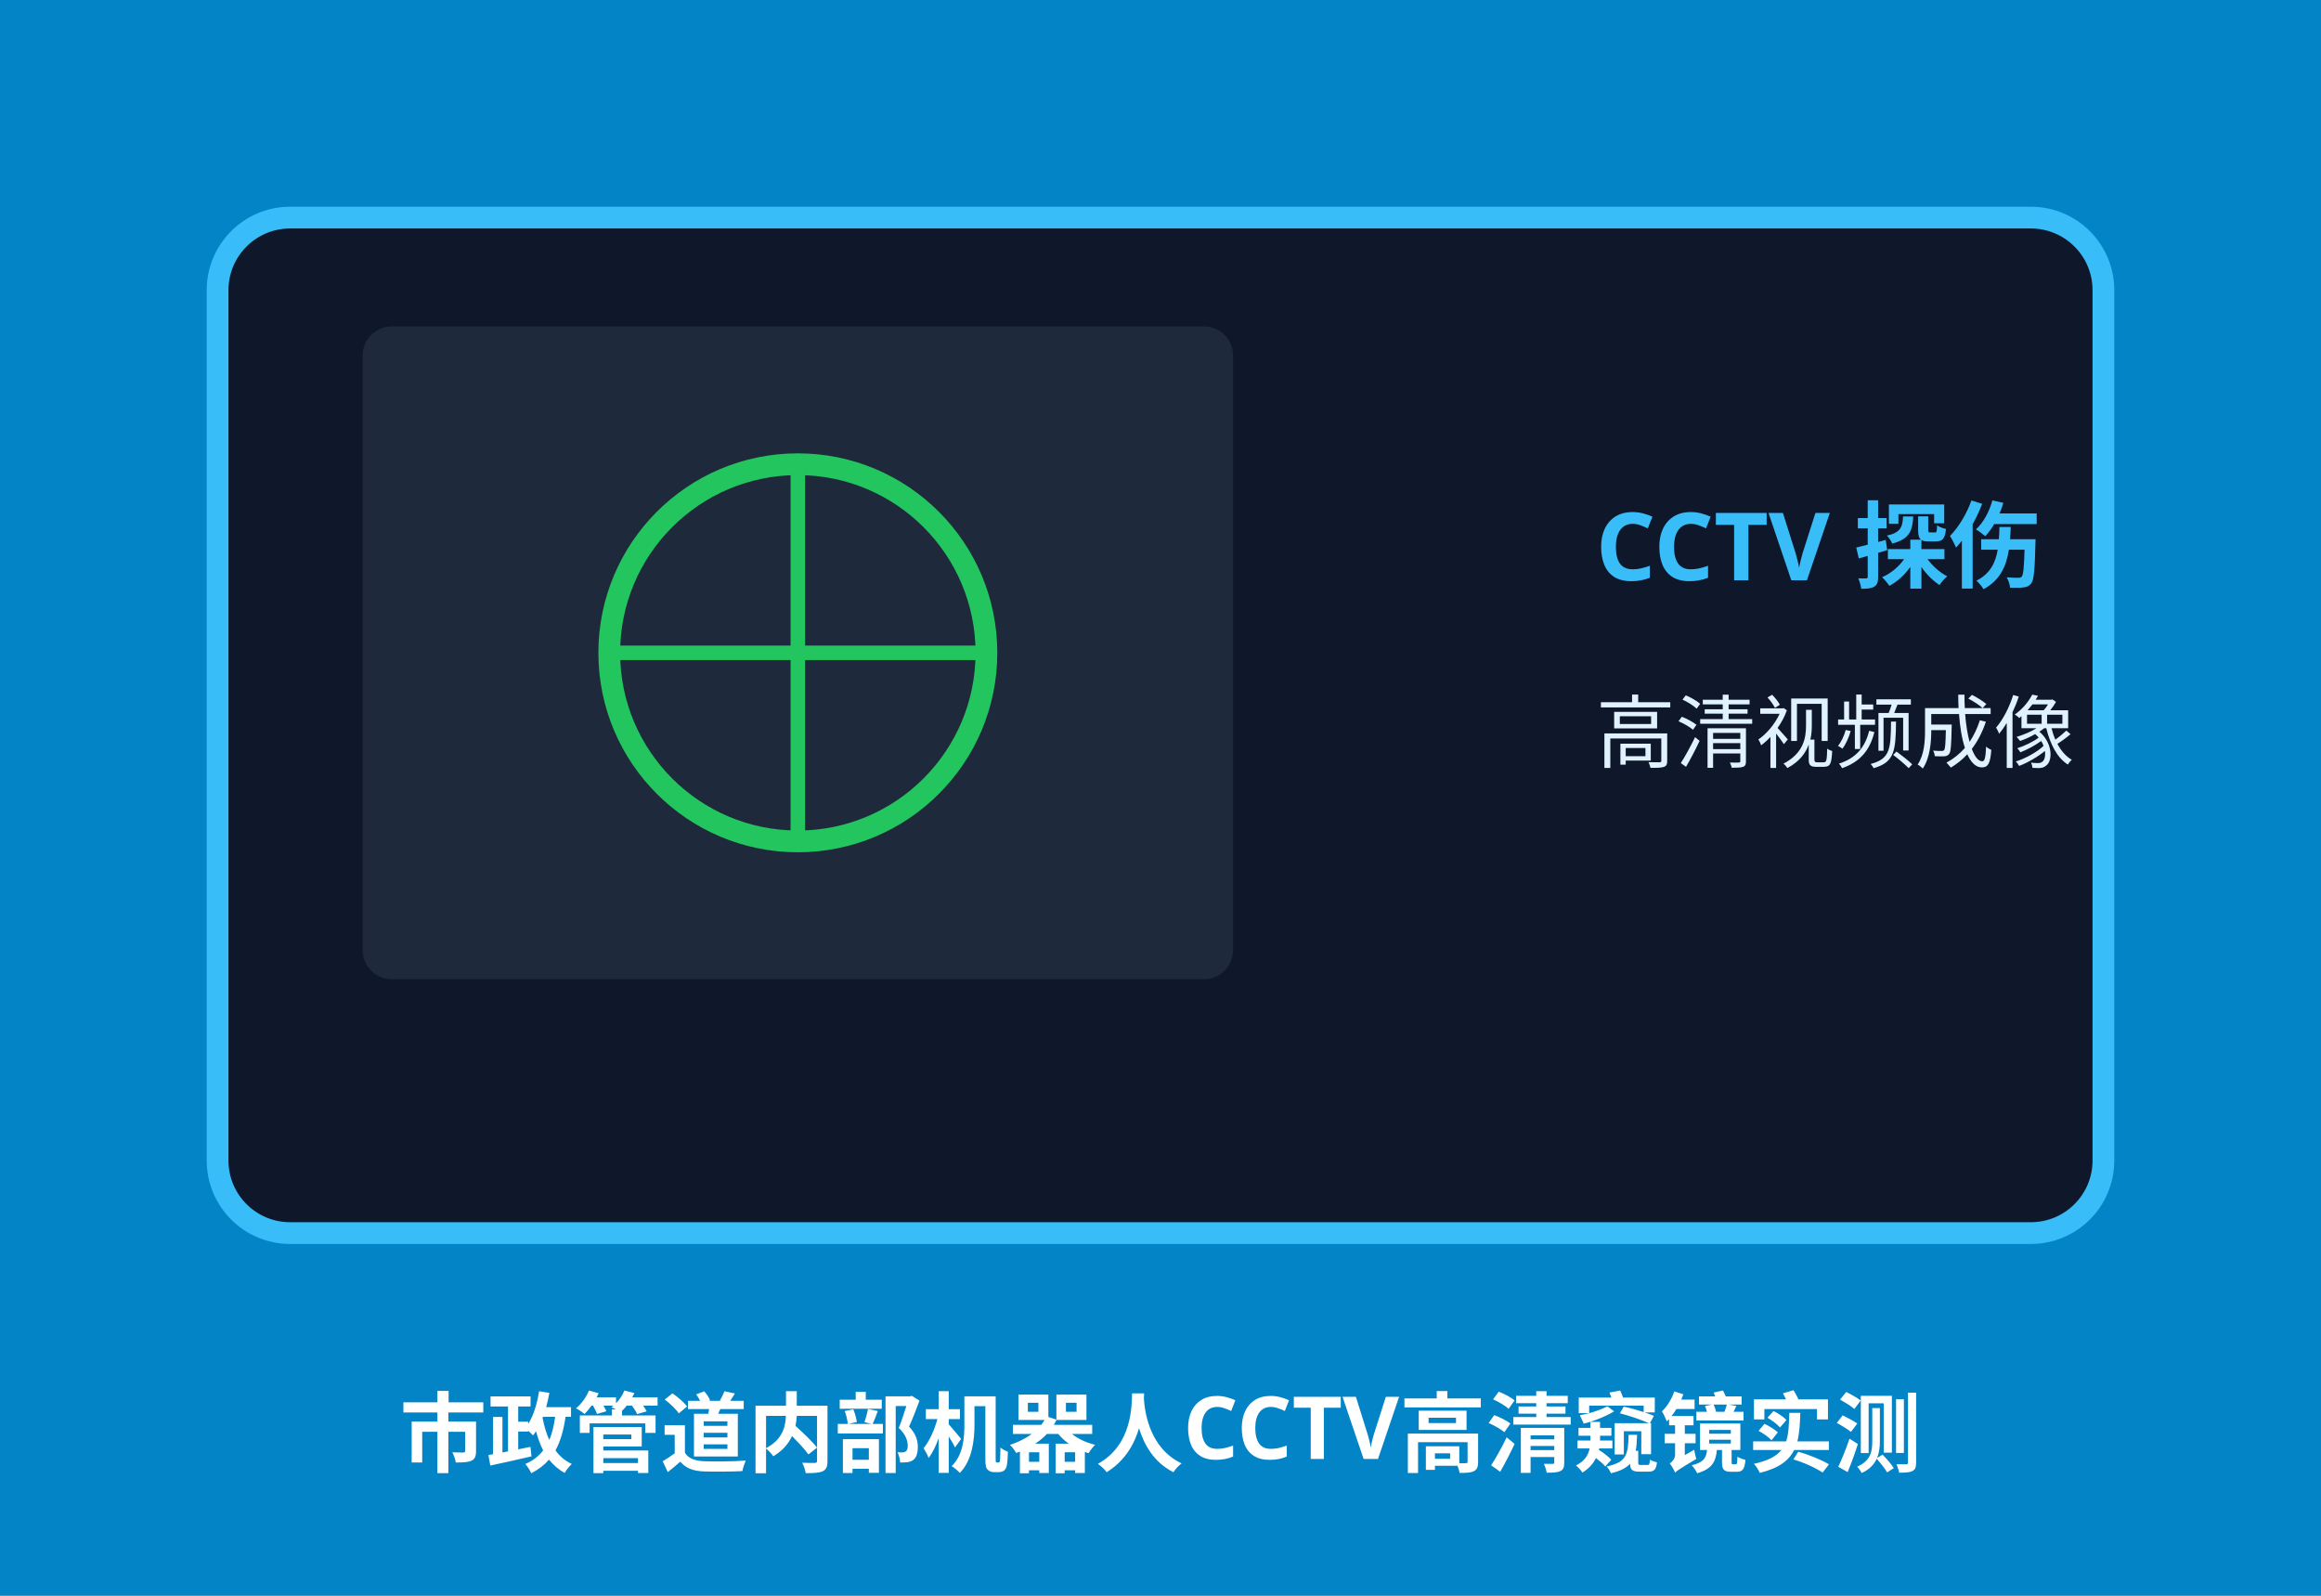
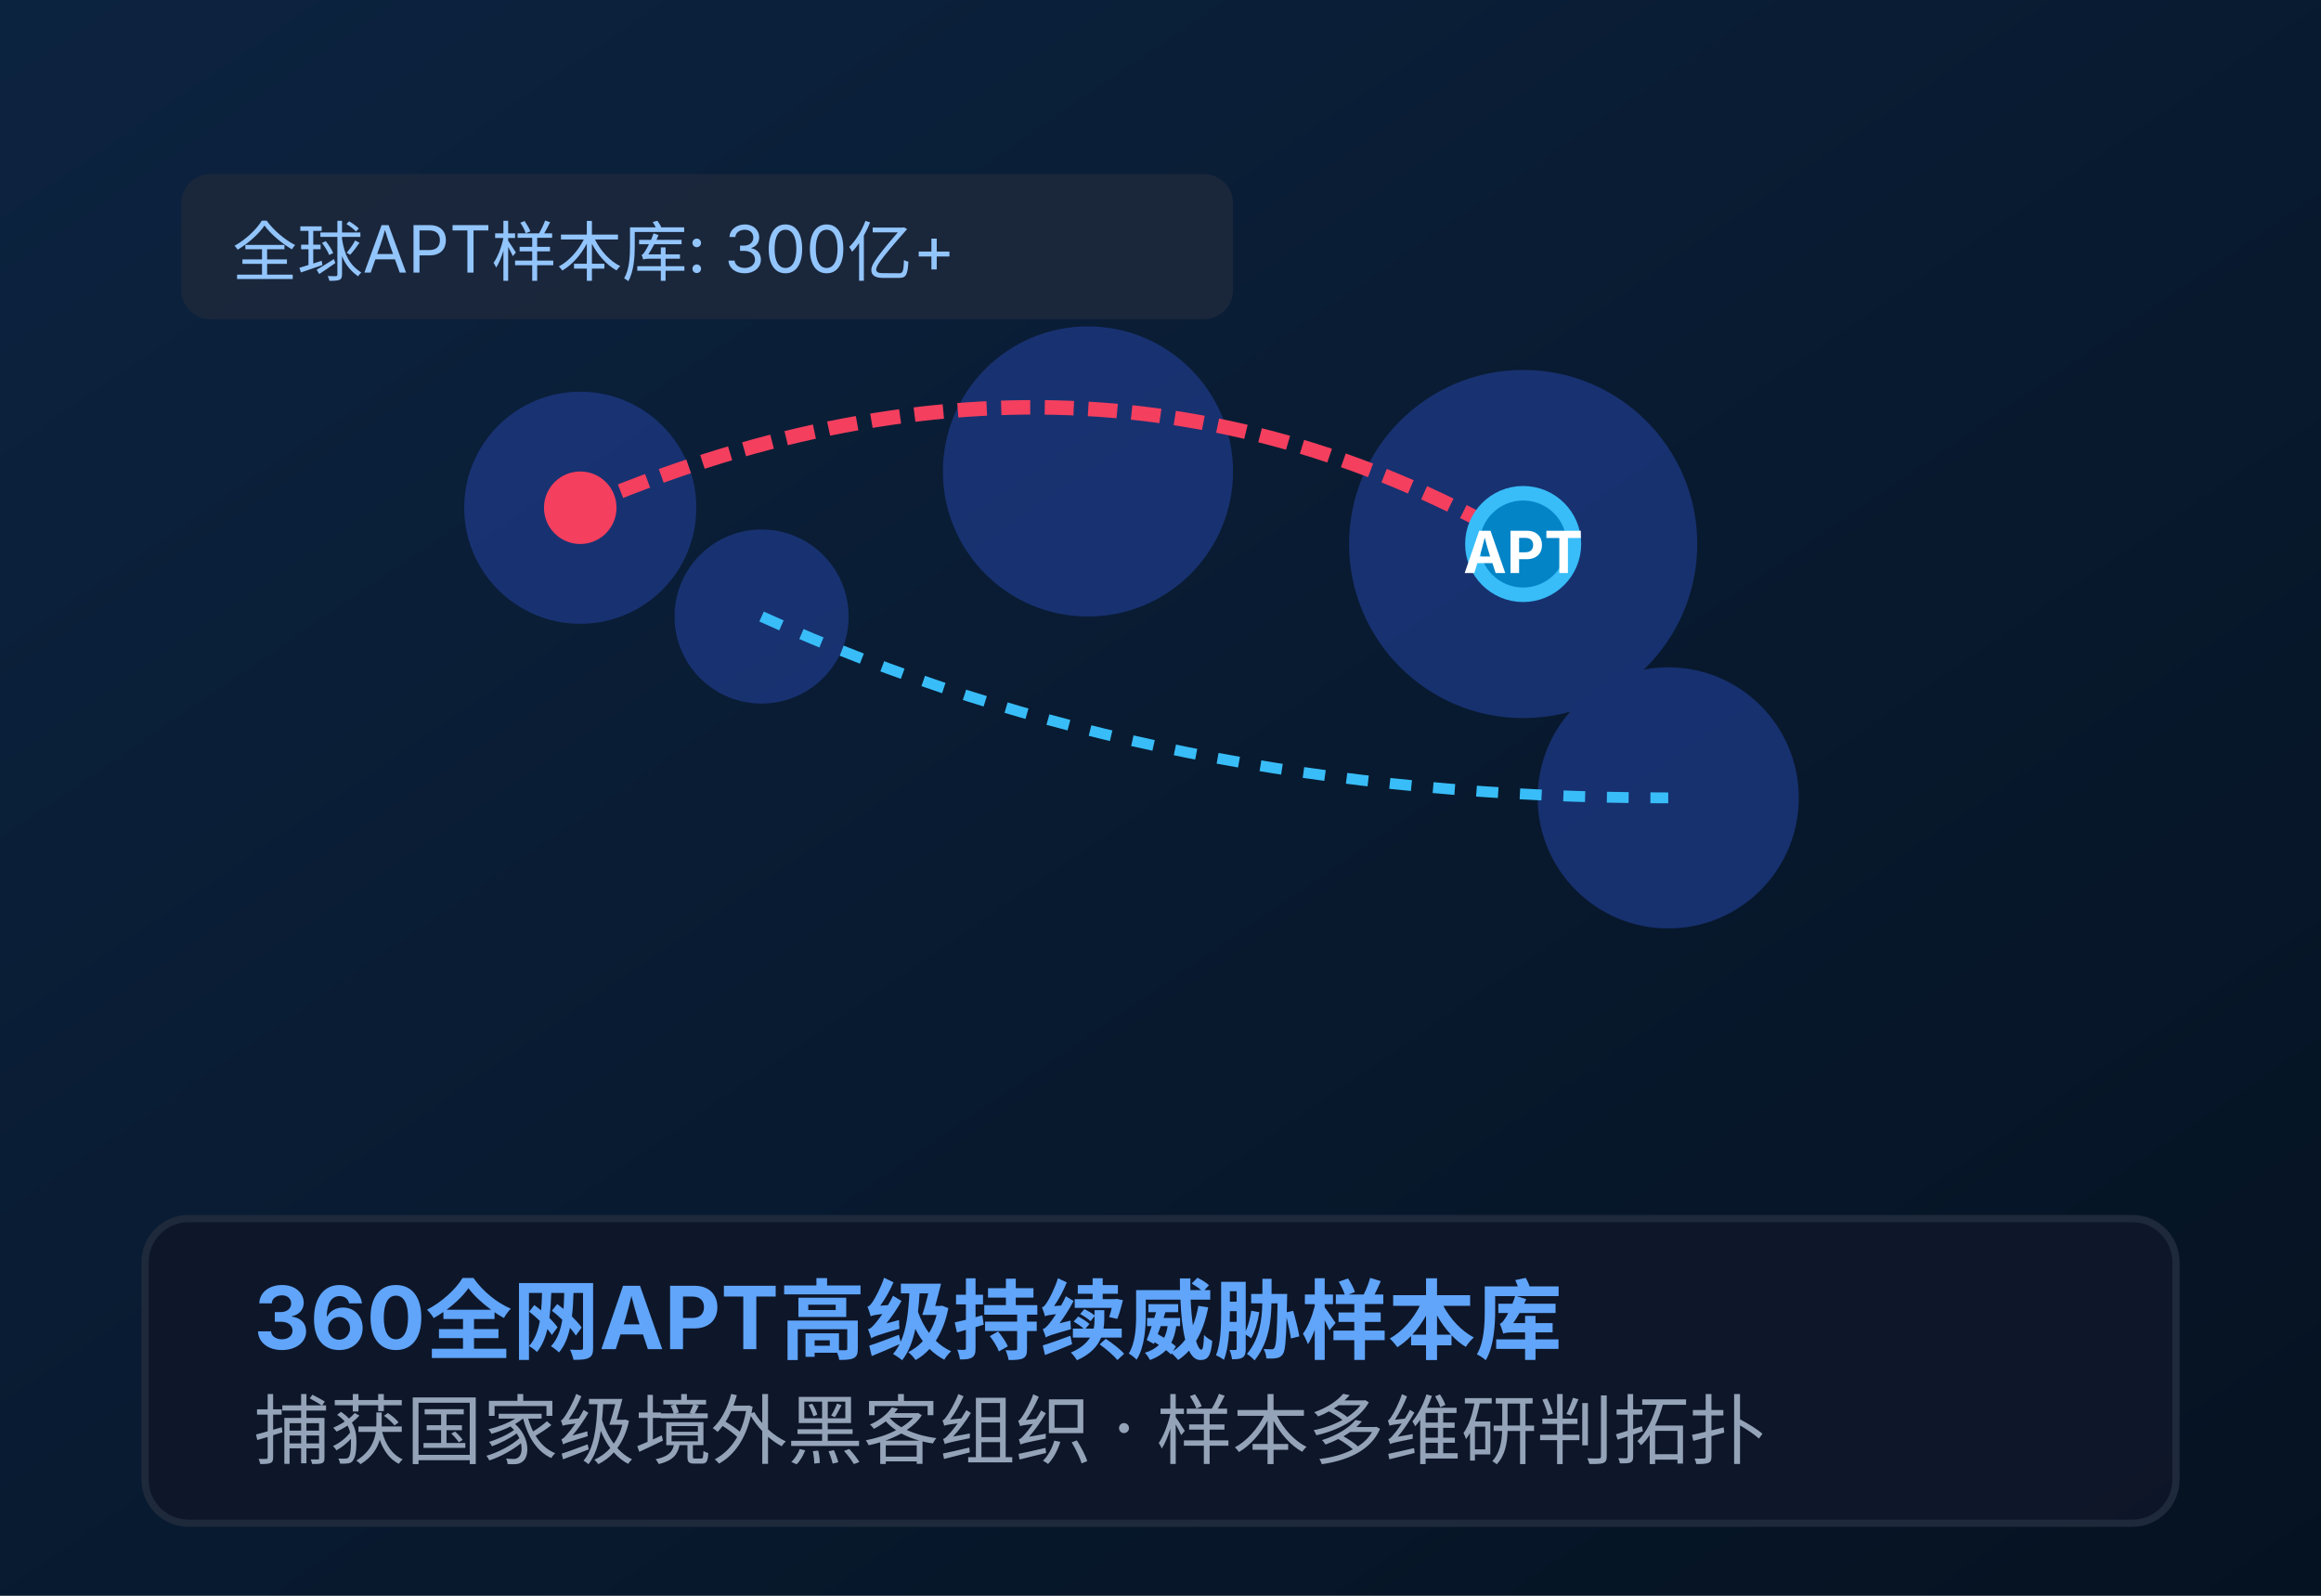
<svg xmlns="http://www.w3.org/2000/svg" viewBox="0 0 320 220" width="100%" height="100%">
-   <rect width="320" height="220" fill="#0284c7" />
-   <rect x="30" y="30" width="260" height="140" rx="10" fill="#0f172a" stroke="#38bdf8" stroke-width="3" />
-   <rect x="50" y="45" width="120" height="90" fill="#1e293b" rx="4" />
-   <circle cx="110" cy="90" r="26" fill="none" stroke="#22c55e" stroke-width="3" />
-   <line x1="110" y1="64" x2="110" y2="116" stroke="#22c55e" stroke-width="2" />
-   <line x1="84" y1="90" x2="136" y2="90" stroke="#22c55e" stroke-width="2" />
-   <text x="220" y="80" font-family="sans-serif" font-size="13" font-weight="bold" fill="#38bdf8">CCTV 探伤</text>
-   <text x="220" y="105" font-family="sans-serif" font-size="11" fill="#e0f2fe">高清视频成像</text>
-   <text x="160" y="202" font-family="sans-serif" font-size="12" font-weight="bold" fill="#fff" text-anchor="middle">市政管道内部机器人CCTV高清窥镜实测</text>
+   <defs>
+     <linearGradient id="bg7" x1="0" y1="0" x2="1" y2="1">
+       <stop offset="0%" stop-color="#0c2340" />
+       <stop offset="100%" stop-color="#051221" />
+     </linearGradient>
+   </defs>
+   <rect width="320" height="220" fill="url(#bg7)" />
+   <g fill="#1e3a8a" opacity="0.7">
+     <circle cx="80" cy="70" r="16" />
+     <circle cx="105" cy="85" r="12" />
+     <circle cx="150" cy="65" r="20" />
+     <circle cx="210" cy="75" r="24" />
+     <circle cx="230" cy="110" r="18" />
+   </g>
+   <path d="M 80 70 Q 150 40 210 75" fill="none" stroke="#f43f5e" stroke-width="2" stroke-dasharray="4 2" />
+   <path d="M 105 85 Q 160 110 230 110" fill="none" stroke="#38bdf8" stroke-width="1.5" stroke-dasharray="3 3" />
+   <circle cx="80" cy="70" r="5" fill="#f43f5e" />
+   <circle cx="210" cy="75" r="7" fill="#0284c7" stroke="#38bdf8" stroke-width="2" />
+   <text x="210" y="79" font-family="-apple-system, sans-serif" font-size="8" font-weight="bold" fill="#fff" text-anchor="middle">APT</text>
+   <rect x="25" y="24" width="145" height="20" rx="4" fill="#1e293b" fill-opacity="0.8" />
+   <text x="32" y="38" font-family="-apple-system, sans-serif" font-size="9" fill="#93c5fd">全球APT样本库: 300亿+</text>
+   <rect x="20" y="168" width="280" height="42" rx="6" fill="#0f172a" fill-opacity="0.9" stroke="#1e293b" />
+   <text x="35" y="186" font-family="-apple-system, BlinkMacSystemFont, sans-serif" font-size="12" font-weight="700" fill="#60a5fa">360全网APT高级持续威胁样本库</text>
+   <text x="35" y="201" font-family="-apple-system, BlinkMacSystemFont, sans-serif" font-size="10.5" fill="#94a3b8">捕获国家级境外黑客组织 · 样本多维研判拓扑</text>
</svg>
